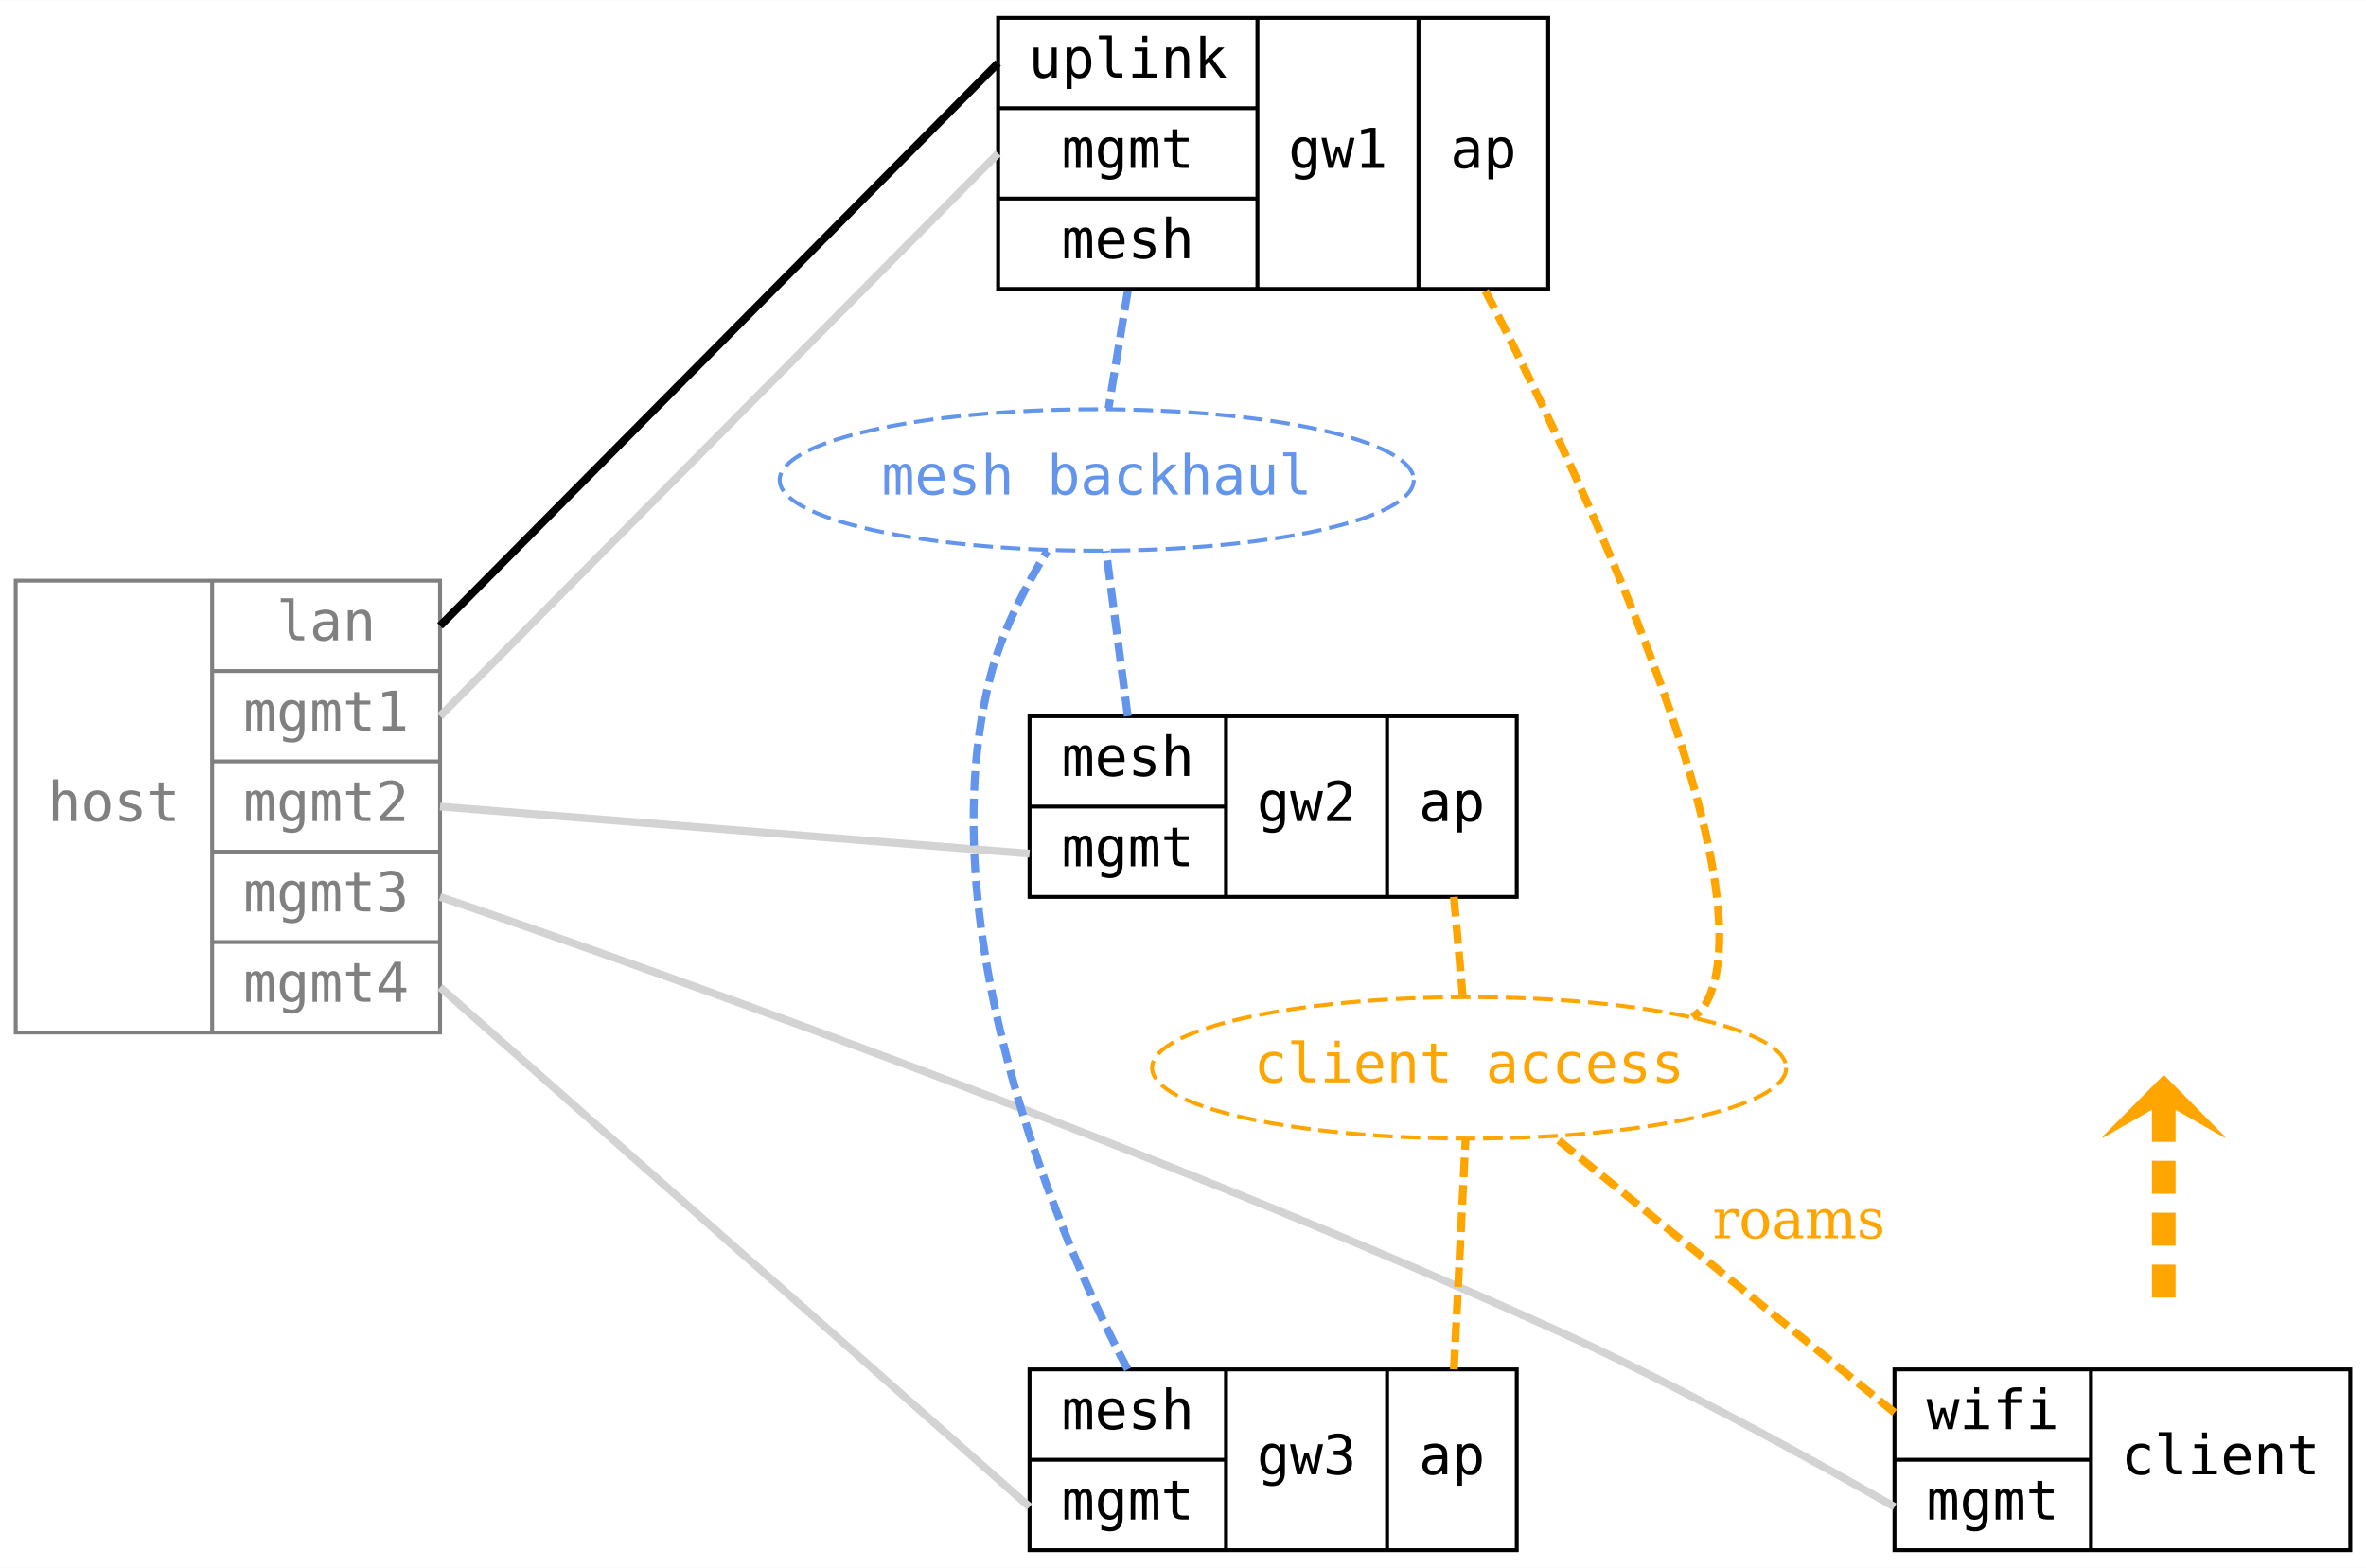
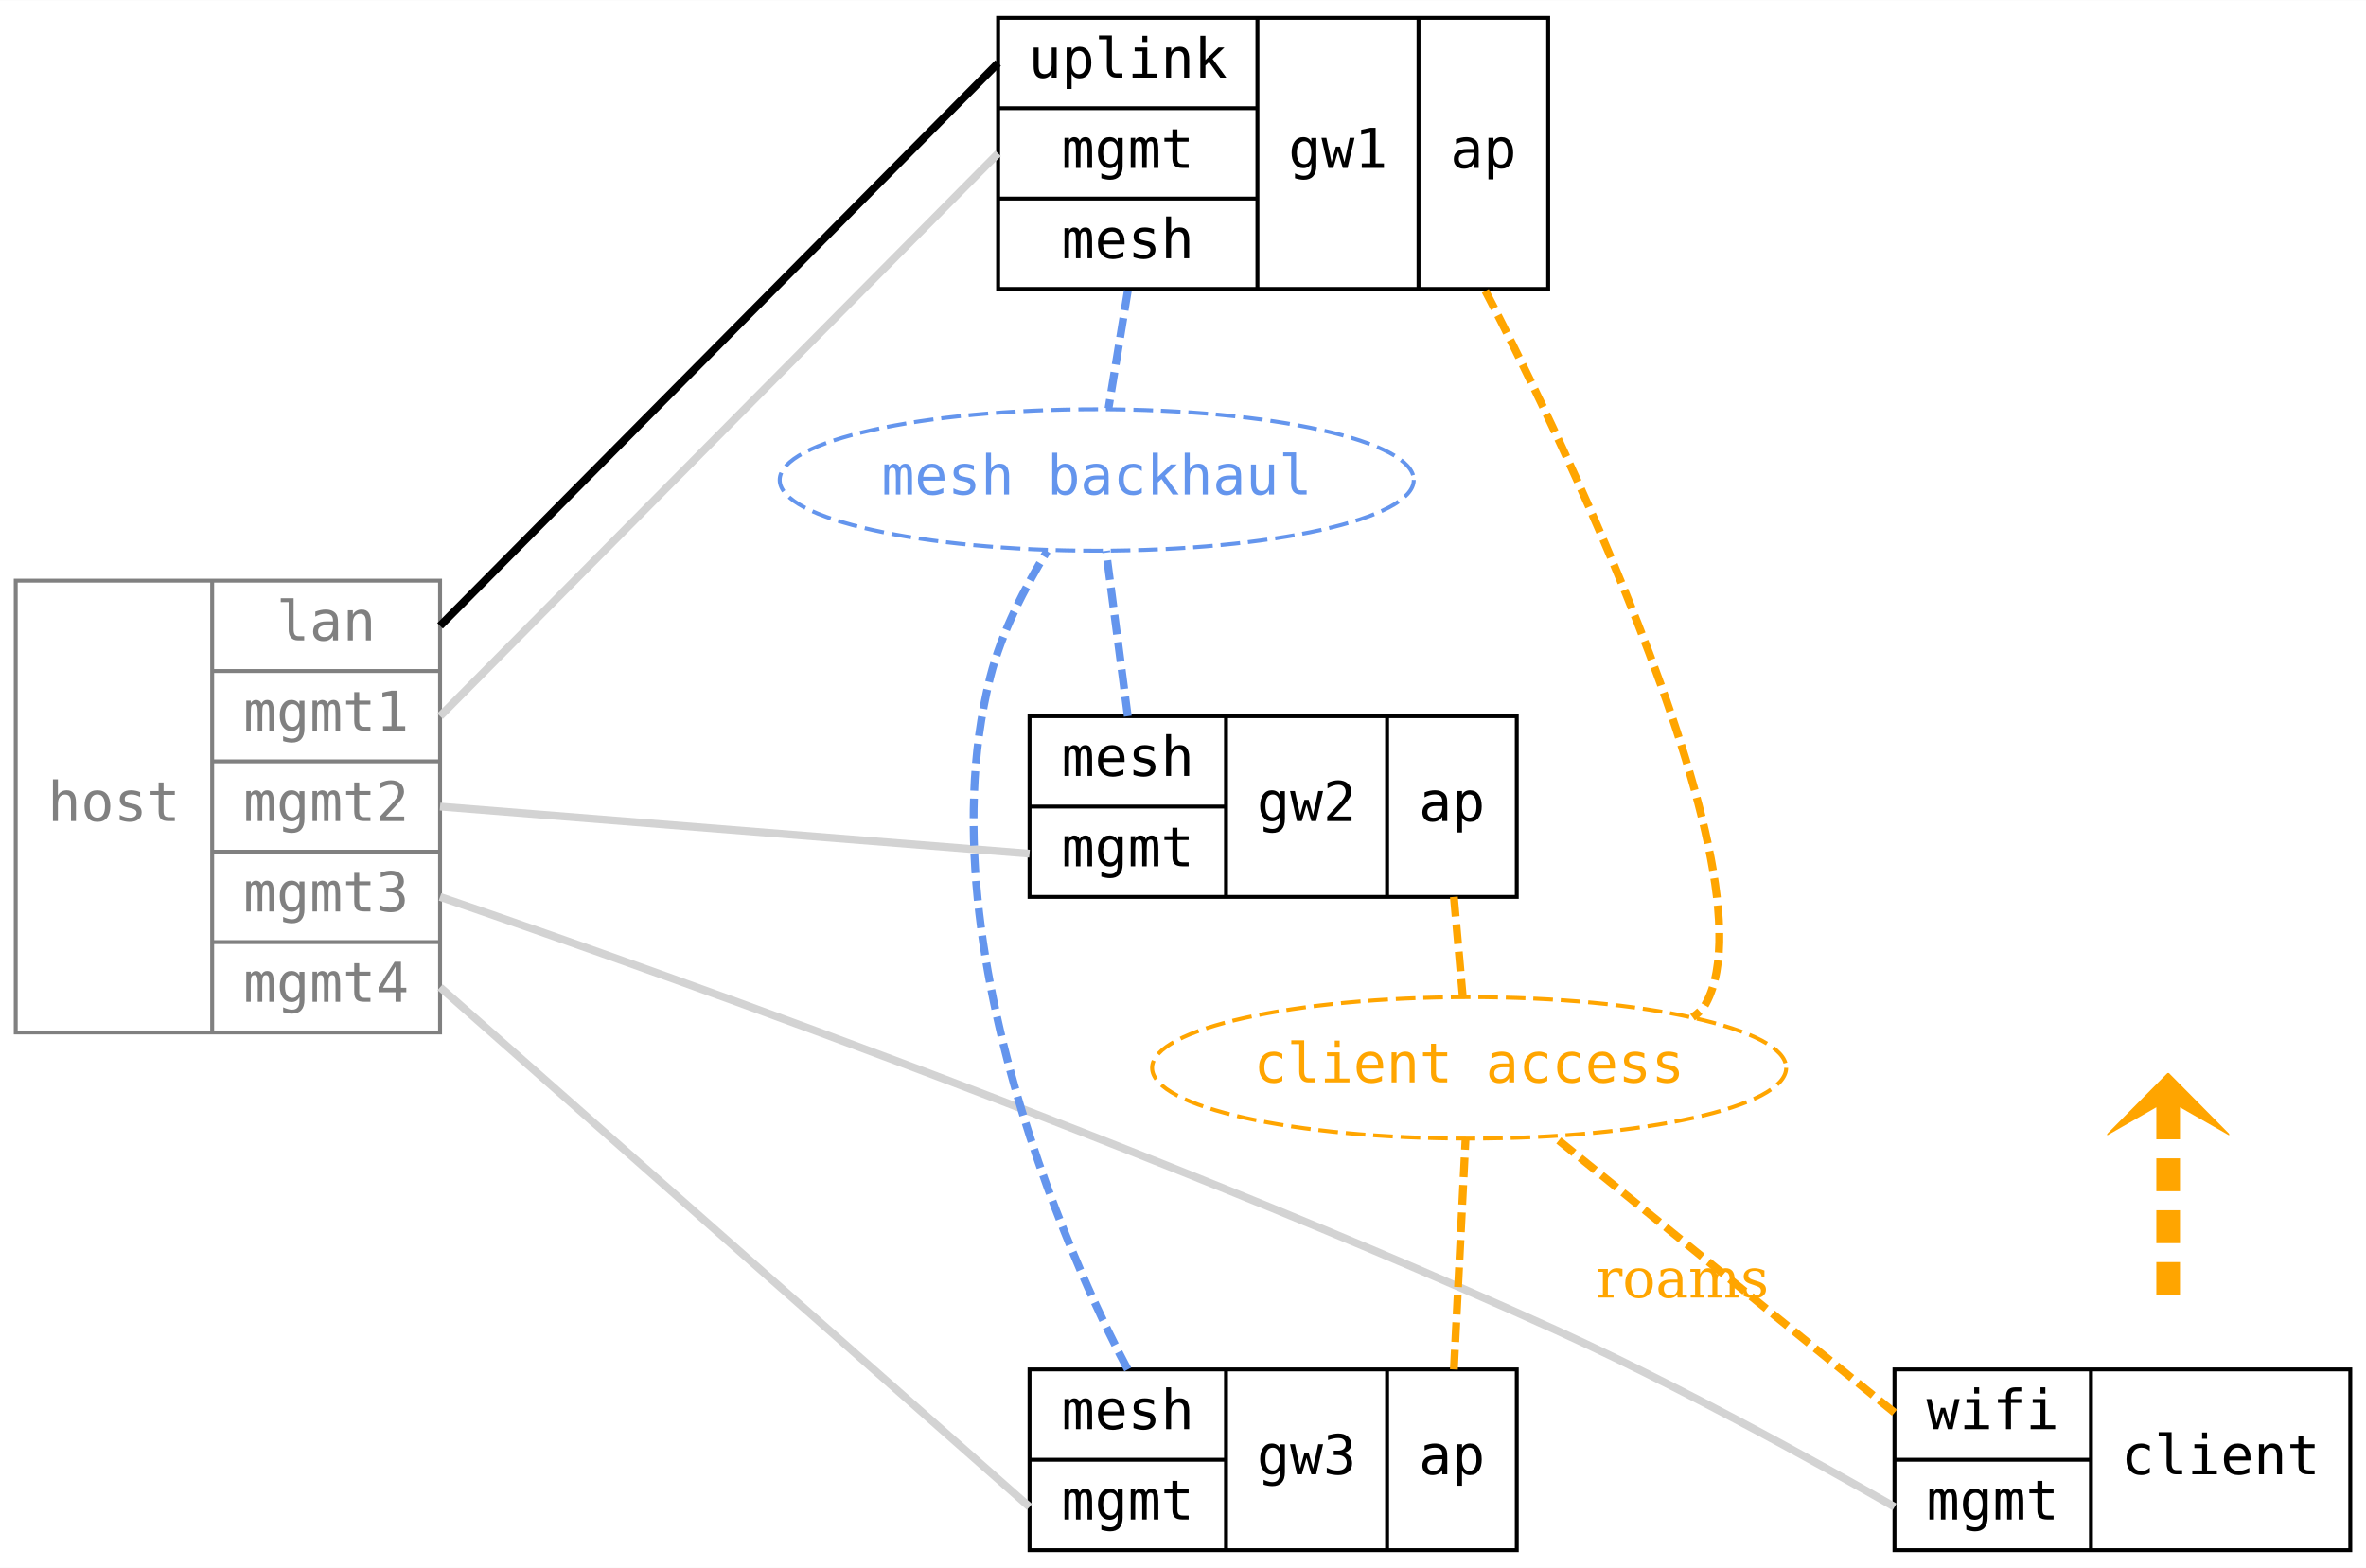
<svg xmlns="http://www.w3.org/2000/svg" width="602pt" height="399pt" viewBox="0.00 0.00 602.17 399.03">
  <g id="graph0" class="graph" transform="scale(1 1) rotate(0) translate(4 395.03)">
    <polygon fill="white" stroke="transparent" points="-4,4 -4,-395.03 598.17,-395.03 598.17,4 -4,4" />
    <g id="node1" class="node">
      <polygon fill="none" stroke="gray" points="0,-132.27 0,-247.27 108,-247.27 108,-132.27 0,-132.27" />
      <text text-anchor="middle" x="25" y="-186.07" font-family="DejaVu Sans Mono, Book" font-size="14.00" fill="gray">host</text>
      <polyline fill="none" stroke="gray" points="50,-132.27 50,-247.27 " />
      <text text-anchor="middle" x="79" y="-232.07" font-family="DejaVu Sans Mono, Book" font-size="14.00" fill="gray">lan</text>
      <polyline fill="none" stroke="gray" points="50,-224.27 108,-224.27 " />
      <text text-anchor="middle" x="79" y="-209.07" font-family="DejaVu Sans Mono, Book" font-size="14.00" fill="gray">mgmt1</text>
      <polyline fill="none" stroke="gray" points="50,-201.27 108,-201.27 " />
      <text text-anchor="middle" x="79" y="-186.07" font-family="DejaVu Sans Mono, Book" font-size="14.00" fill="gray">mgmt2</text>
      <polyline fill="none" stroke="gray" points="50,-178.27 108,-178.27 " />
      <text text-anchor="middle" x="79" y="-163.07" font-family="DejaVu Sans Mono, Book" font-size="14.00" fill="gray">mgmt3</text>
      <polyline fill="none" stroke="gray" points="50,-155.27 108,-155.27 " />
      <text text-anchor="middle" x="79" y="-140.07" font-family="DejaVu Sans Mono, Book" font-size="14.00" fill="gray">mgmt4</text>
    </g>
    <g id="node2" class="node">
      <polygon fill="none" stroke="black" points="250.03,-321.53 250.03,-390.53 390.03,-390.53 390.03,-321.53 250.03,-321.53" />
      <text text-anchor="middle" x="283.03" y="-375.33" font-family="DejaVu Sans Mono, Book" font-size="14.00">uplink</text>
      <polyline fill="none" stroke="black" points="250.03,-367.53 316.03,-367.53 " />
      <text text-anchor="middle" x="283.03" y="-352.33" font-family="DejaVu Sans Mono, Book" font-size="14.00">mgmt</text>
      <polyline fill="none" stroke="black" points="250.03,-344.53 316.03,-344.53 " />
      <text text-anchor="middle" x="283.03" y="-329.33" font-family="DejaVu Sans Mono, Book" font-size="14.00">mesh</text>
      <polyline fill="none" stroke="black" points="316.03,-321.53 316.03,-390.53 " />
      <text text-anchor="middle" x="336.53" y="-352.33" font-family="DejaVu Sans Mono, Book" font-size="14.00">gw1</text>
      <polyline fill="none" stroke="black" points="357.03,-321.53 357.03,-390.53 " />
      <text text-anchor="middle" x="373.53" y="-352.33" font-family="DejaVu Sans Mono, Book" font-size="14.00">ap</text>
    </g>
    <g id="edge1" class="edge">
      <path fill="none" stroke="lightgray" stroke-width="2" d="M108,-212.77C108,-212.77 250.03,-356.03 250.03,-356.03" />
    </g>
    <g id="edge5" class="edge">
      <path fill="none" stroke="black" stroke-width="2" d="M108,-235.77C108,-235.77 250.03,-379.03 250.03,-379.03" />
    </g>
    <g id="node3" class="node">
      <polygon fill="none" stroke="black" points="258.03,-166.77 258.03,-212.77 382.03,-212.77 382.03,-166.77 258.03,-166.77" />
      <text text-anchor="middle" x="283.03" y="-197.57" font-family="DejaVu Sans Mono, Book" font-size="14.00">mesh</text>
      <polyline fill="none" stroke="black" points="258.03,-189.77 308.03,-189.77 " />
      <text text-anchor="middle" x="283.03" y="-174.57" font-family="DejaVu Sans Mono, Book" font-size="14.00">mgmt</text>
      <polyline fill="none" stroke="black" points="308.03,-166.77 308.03,-212.77 " />
      <text text-anchor="middle" x="328.53" y="-186.07" font-family="DejaVu Sans Mono, Book" font-size="14.00">gw2</text>
      <polyline fill="none" stroke="black" points="349.03,-166.77 349.03,-212.77 " />
      <text text-anchor="middle" x="365.53" y="-186.07" font-family="DejaVu Sans Mono, Book" font-size="14.00">ap</text>
    </g>
    <g id="edge2" class="edge">
      <path fill="none" stroke="lightgray" stroke-width="2" d="M108,-189.77C108,-189.77 258.03,-177.77 258.03,-177.77" />
    </g>
    <g id="node4" class="node">
      <polygon fill="none" stroke="black" points="258.03,-0.5 258.03,-46.5 382.03,-46.5 382.03,-0.5 258.03,-0.5" />
      <text text-anchor="middle" x="283.03" y="-31.3" font-family="DejaVu Sans Mono, Book" font-size="14.00">mesh</text>
      <polyline fill="none" stroke="black" points="258.03,-23.5 308.03,-23.5 " />
      <text text-anchor="middle" x="283.03" y="-8.3" font-family="DejaVu Sans Mono, Book" font-size="14.00">mgmt</text>
      <polyline fill="none" stroke="black" points="308.03,-0.5 308.03,-46.5 " />
      <text text-anchor="middle" x="328.53" y="-19.8" font-family="DejaVu Sans Mono, Book" font-size="14.00">gw3</text>
      <polyline fill="none" stroke="black" points="349.03,-0.5 349.03,-46.5 " />
      <text text-anchor="middle" x="365.53" y="-19.8" font-family="DejaVu Sans Mono, Book" font-size="14.00">ap</text>
    </g>
    <g id="edge4" class="edge">
      <path fill="none" stroke="lightgray" stroke-width="2" d="M108,-143.77C108,-143.77 258.03,-11.5 258.03,-11.5" />
    </g>
    <g id="node5" class="node">
      <polygon fill="none" stroke="black" points="478.17,-0.5 478.17,-46.5 594.17,-46.5 594.17,-0.5 478.17,-0.5" />
      <text text-anchor="middle" x="503.17" y="-31.3" font-family="DejaVu Sans Mono, Book" font-size="14.00">wifi</text>
      <polyline fill="none" stroke="black" points="478.17,-23.5 528.17,-23.5 " />
      <text text-anchor="middle" x="503.17" y="-8.3" font-family="DejaVu Sans Mono, Book" font-size="14.00">mgmt</text>
      <polyline fill="none" stroke="black" points="528.17,-0.5 528.17,-46.5 " />
      <text text-anchor="middle" x="561.17" y="-19.8" font-family="DejaVu Sans Mono, Book" font-size="14.00">client</text>
    </g>
    <g id="edge3" class="edge">
      <path fill="none" stroke="lightgray" stroke-width="2" d="M108,-166.77C108,-166.77 268.71,-112.44 392.03,-56.5 431.37,-38.66 478.17,-11.5 478.17,-11.5" />
    </g>
    <g id="node6" class="node">
      <ellipse fill="none" stroke="cornflowerblue" stroke-dasharray="5,2" cx="275.13" cy="-272.9" rx="80.69" ry="18" />
      <text text-anchor="middle" x="275.13" y="-269.2" font-family="DejaVu Sans Mono, Book" font-size="14.00" fill="cornflowerblue">mesh backhaul</text>
    </g>
    <g id="edge6" class="edge">
      <path fill="none" stroke="cornflowerblue" stroke-width="2" stroke-dasharray="5,2" d="M283.03,-321.03C283.03,-321.03 280.35,-304.73 278.12,-291.1" />
    </g>
    <g id="node7" class="node">
      <ellipse fill="none" stroke="orange" stroke-dasharray="5,2" cx="369.91" cy="-123.26" rx="80.69" ry="18" />
      <text text-anchor="middle" x="369.91" y="-119.56" font-family="DejaVu Sans Mono, Book" font-size="14.00" fill="orange">client access</text>
    </g>
    <g id="edge9" class="edge">
      <path fill="none" stroke="orange" stroke-width="2" stroke-dasharray="5,2" d="M374.03,-321.03C374.03,-321.03 450.49,-176.58 430.15,-139.6 429.48,-138.36 428.32,-137.21 426.78,-136.14" />
    </g>
    <g id="edge7" class="edge">
      <path fill="none" stroke="cornflowerblue" stroke-width="2" stroke-dasharray="5,2" d="M283.03,-212.77C283.03,-212.77 279.83,-237.15 277.5,-254.86" />
    </g>
    <g id="edge10" class="edge">
      <path fill="none" stroke="orange" stroke-width="2" stroke-dasharray="5,2" d="M366.03,-166.77C366.03,-166.77 367.22,-153.38 368.28,-141.46" />
    </g>
    <g id="edge8" class="edge">
      <path fill="none" stroke="cornflowerblue" stroke-width="2" stroke-dasharray="5,2" d="M283.03,-46.5C283.03,-46.5 228.43,-145.34 248.03,-222.77 250.89,-234.09 256.87,-245.62 262.49,-254.77" />
    </g>
    <g id="edge11" class="edge">
      <path fill="none" stroke="orange" stroke-width="2" stroke-dasharray="5,2" d="M366.03,-46.5C366.03,-46.5 367.84,-82.37 368.99,-105.07" />
    </g>
    <g id="edge12" class="edge">
      <path fill="none" stroke="orange" stroke-width="2" stroke-dasharray="5,2" d="M478.17,-35.5C478.17,-35.5 423.15,-80.1 391.56,-105.71" />
-       <text text-anchor="start" x="431.86" y="-79.89" font-family="DejaVu Serif, Book" font-size="14.00" fill="orange">roams</text>
-       <text text-anchor="start" x="514.86" y="-64.79" font-family="DejaVu Serif, Book" font-size="76.00" fill="orange">⇡</text>
+       <text text-anchor="middle" x="424.21" y="-64.8" font-family="DejaVu Serif, Book" font-size="14.00" fill="orange">roams</text>
+       <text text-anchor="middle" x="547.82" y="-65.42" font-family="DejaVu Serif, Book" font-size="76.00" fill="orange">⇡</text>
    </g>
  </g>
</svg>
